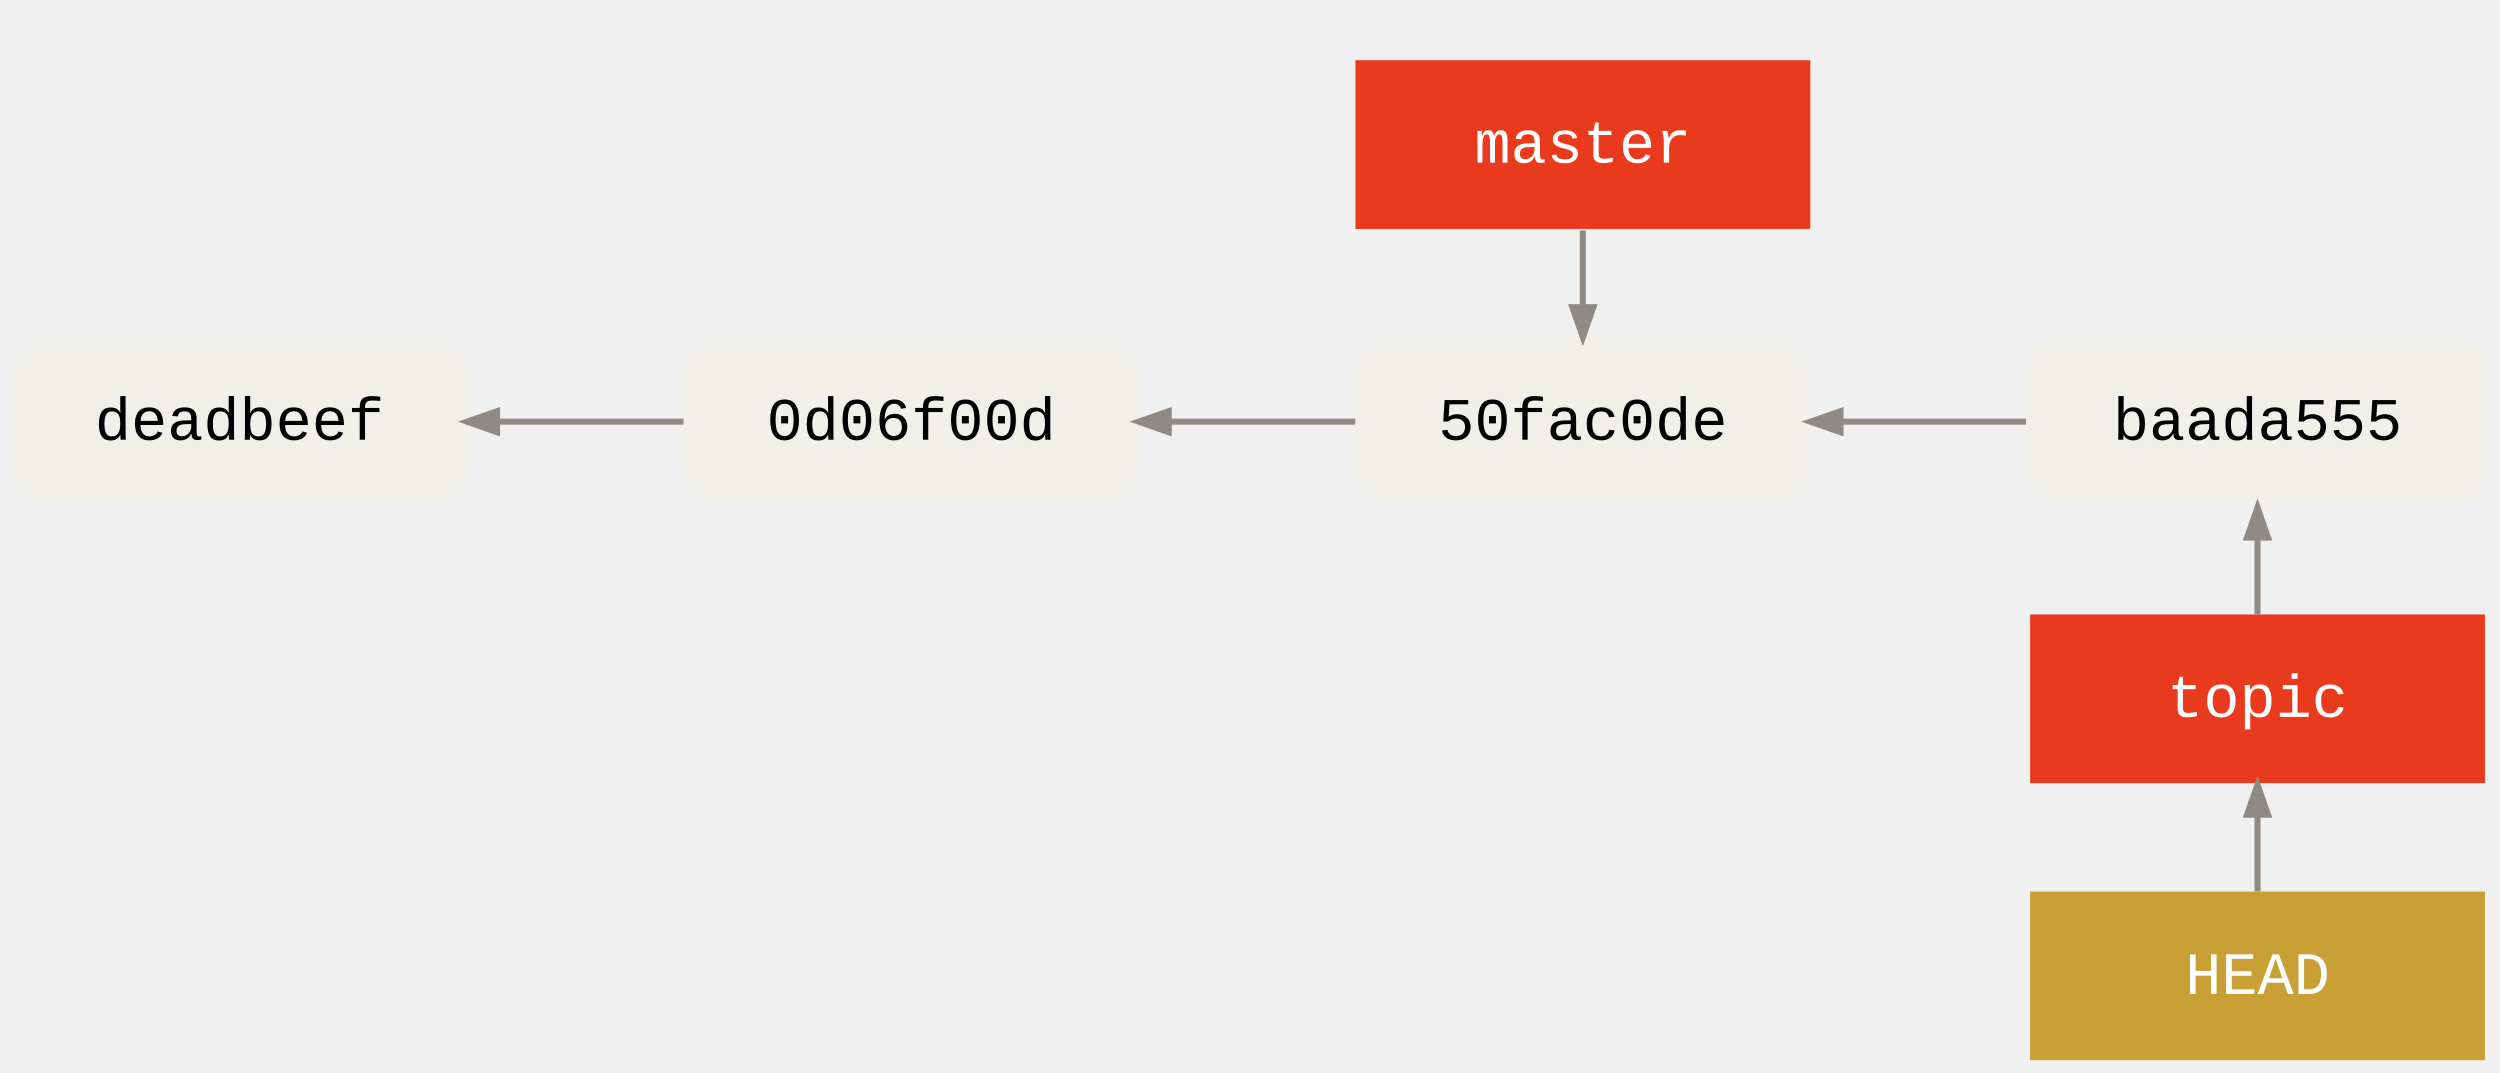
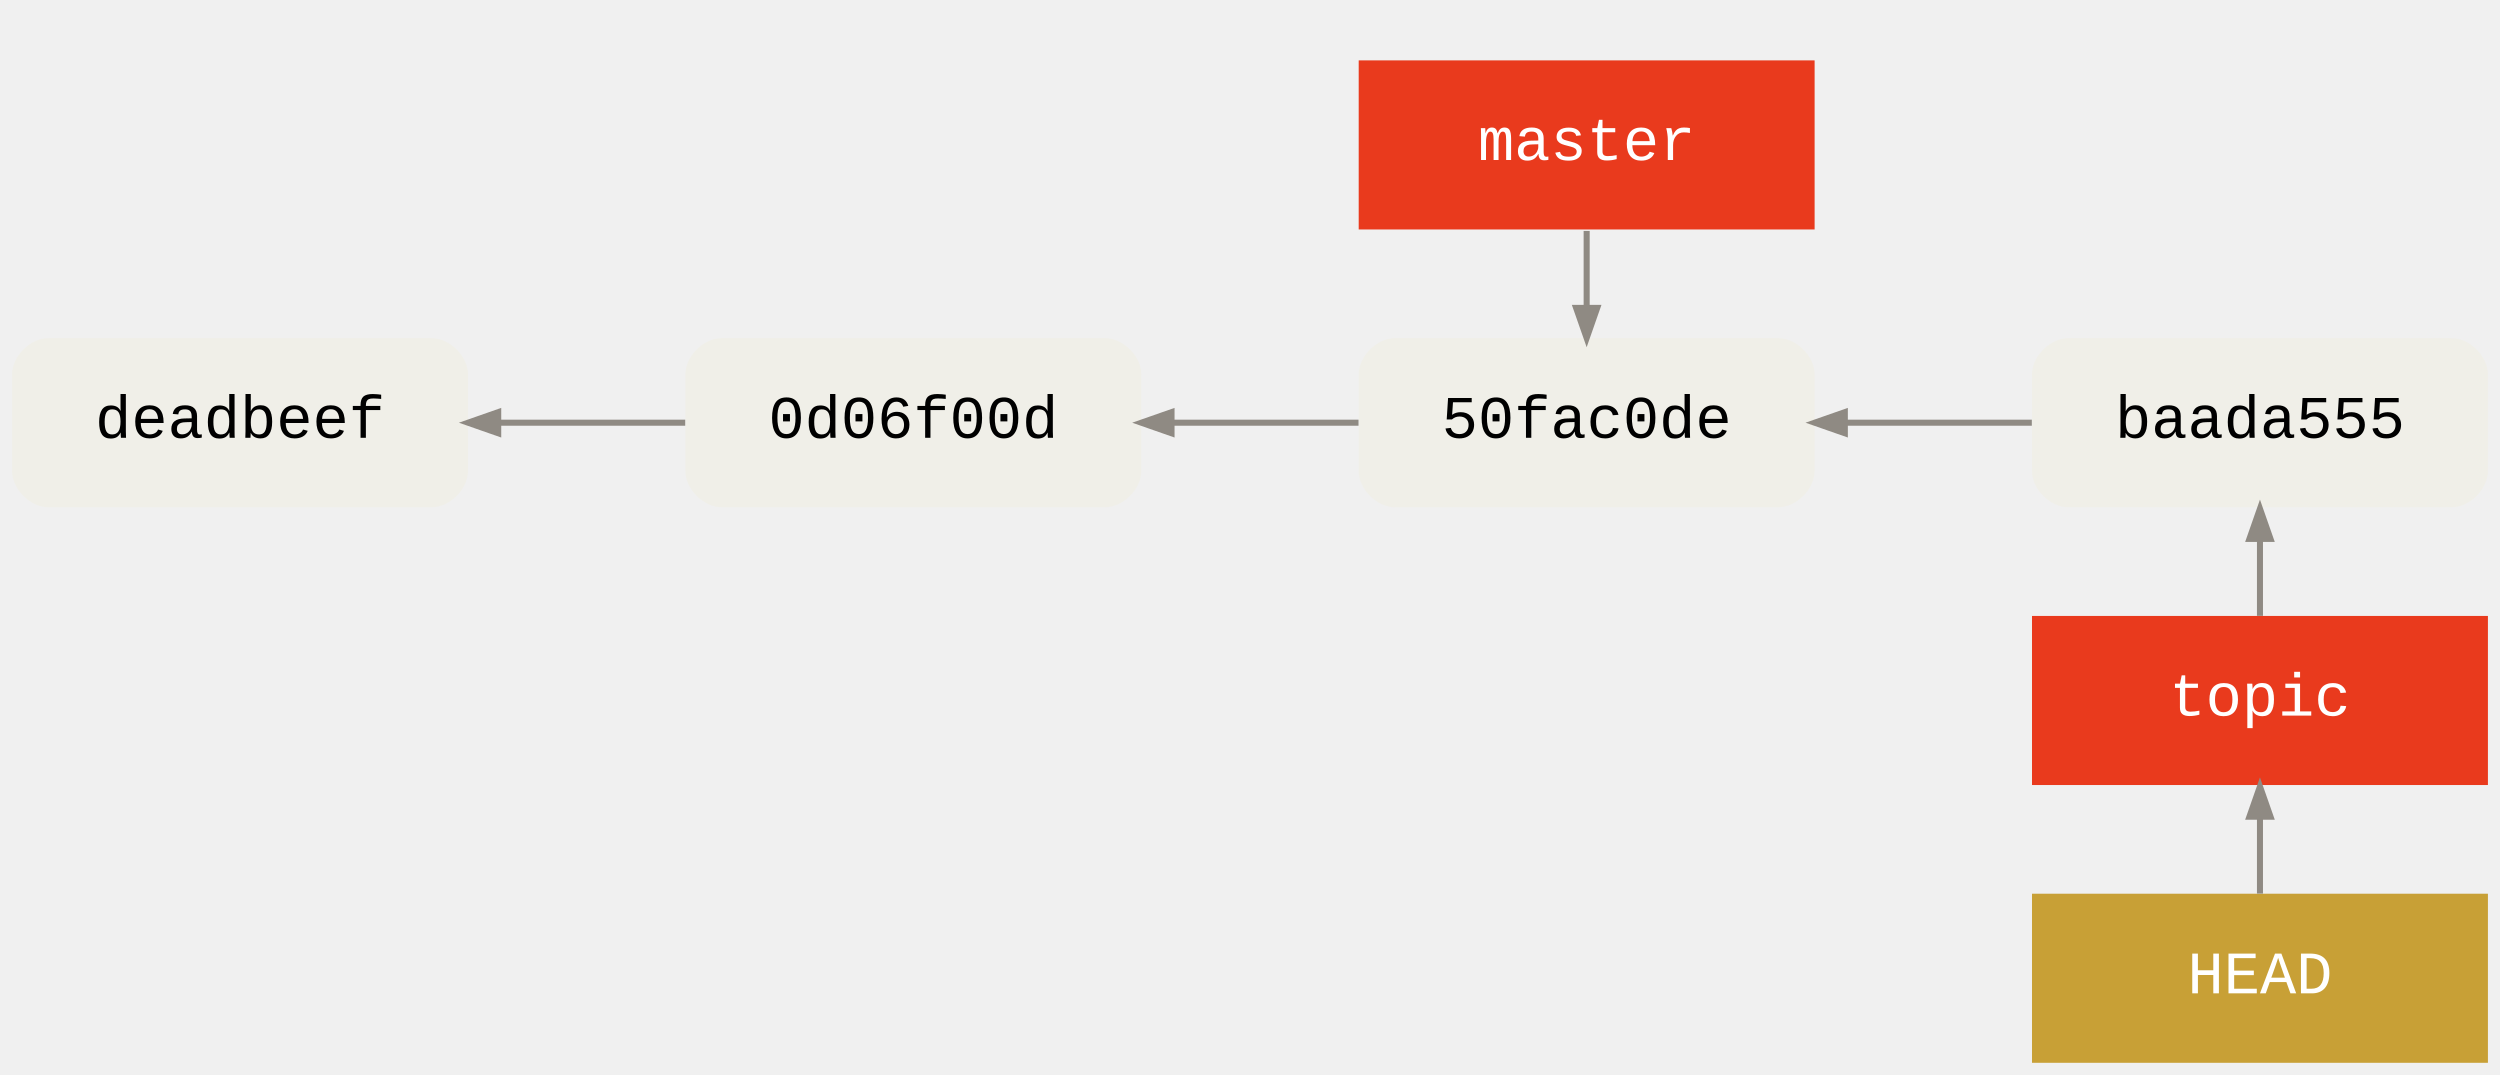
- <svg xmlns="http://www.w3.org/2000/svg" width="830pt" height="356pt" viewBox="0.00 0.00 829.98 356.00">
+ <svg xmlns="http://www.w3.org/2000/svg" width="828pt" height="356pt" viewBox="0.00 0.00 828.00 356.00">
  <g id="graph0" class="graph" transform="scale(1 1) rotate(0) translate(4 352)">
    <g id="clust1" class="cluster">
</g>
    <g id="node1" class="node">
      <path fill="#f0efe8" stroke="black" stroke-width="0" d="M139,-240C139,-240 12,-240 12,-240 6,-240 0,-234 0,-228 0,-228 0,-196 0,-196 0,-190 6,-184 12,-184 12,-184 139,-184 139,-184 145,-184 151,-190 151,-196 151,-196 151,-228 151,-228 151,-234 145,-240 139,-240" />
-       <text text-anchor="middle" x="75.5" y="-206" font-family="Menlo, Monaco, Consolas, Lucida Console, Courier New, monospace" font-size="20.00">deadbeef</text>
+       <text text-anchor="middle" x="75.5" y="-207" font-family="Menlo, Monaco, Consolas, Lucida Console, Courier New, monospace" font-size="20.00">deadbeef</text>
    </g>
    <g id="node2" class="node">
      <path fill="#f0efe8" stroke="black" stroke-width="0" d="M362,-240C362,-240 235,-240 235,-240 229,-240 223,-234 223,-228 223,-228 223,-196 223,-196 223,-190 229,-184 235,-184 235,-184 362,-184 362,-184 368,-184 374,-190 374,-196 374,-196 374,-228 374,-228 374,-234 368,-240 362,-240" />
-       <text text-anchor="middle" x="298.5" y="-206" font-family="Menlo, Monaco, Consolas, Lucida Console, Courier New, monospace" font-size="20.00">0d06f00d</text>
+       <text text-anchor="middle" x="298.5" y="-207" font-family="Menlo, Monaco, Consolas, Lucida Console, Courier New, monospace" font-size="20.00">0d06f00d</text>
    </g>
    <g id="edge1" class="edge">
      <path fill="none" stroke="#8f8a83" stroke-width="2" d="M161.2,-212C181.53,-212 203.1,-212 222.94,-212" />
      <polygon fill="#8f8a83" stroke="#8f8a83" stroke-width="2" points="161.01,-208.5 151.01,-212 161.01,-215.5 161.01,-208.5" />
    </g>
    <g id="node3" class="node">
      <path fill="#f0efe8" stroke="black" stroke-width="0" d="M585,-240C585,-240 458,-240 458,-240 452,-240 446,-234 446,-228 446,-228 446,-196 446,-196 446,-190 452,-184 458,-184 458,-184 585,-184 585,-184 591,-184 597,-190 597,-196 597,-196 597,-228 597,-228 597,-234 591,-240 585,-240" />
-       <text text-anchor="middle" x="521.5" y="-206" font-family="Menlo, Monaco, Consolas, Lucida Console, Courier New, monospace" font-size="20.00">50fac0de</text>
+       <text text-anchor="middle" x="521.5" y="-207" font-family="Menlo, Monaco, Consolas, Lucida Console, Courier New, monospace" font-size="20.00">50fac0de</text>
    </g>
    <g id="edge2" class="edge">
      <path fill="none" stroke="#8f8a83" stroke-width="2" d="M384.2,-212C404.53,-212 426.1,-212 445.94,-212" />
      <polygon fill="#8f8a83" stroke="#8f8a83" stroke-width="2" points="384.01,-208.5 374.01,-212 384.01,-215.5 384.01,-208.5" />
    </g>
    <g id="node4" class="node">
-       <path fill="#f0efe8" stroke="black" stroke-width="0" d="M809.98,-240C809.98,-240 681.01,-240 681.01,-240 675.01,-240 669.01,-234 669.01,-228 669.01,-228 669.01,-196 669.01,-196 669.01,-190 675.01,-184 681.01,-184 681.01,-184 809.98,-184 809.98,-184 815.98,-184 821.98,-190 821.98,-196 821.98,-196 821.98,-228 821.98,-228 821.98,-234 815.98,-240 809.98,-240" />
-       <text text-anchor="middle" x="745.49" y="-206" font-family="Menlo, Monaco, Consolas, Lucida Console, Courier New, monospace" font-size="20.00">baada555</text>
+       <path fill="#f0efe8" stroke="black" stroke-width="0" d="M808,-240C808,-240 681,-240 681,-240 675,-240 669,-234 669,-228 669,-228 669,-196 669,-196 669,-190 675,-184 681,-184 681,-184 808,-184 808,-184 814,-184 820,-190 820,-196 820,-196 820,-228 820,-228 820,-234 814,-240 808,-240" />
+       <text text-anchor="middle" x="744.5" y="-207" font-family="Menlo, Monaco, Consolas, Lucida Console, Courier New, monospace" font-size="20.00">baada555</text>
    </g>
    <g id="edge3" class="edge">
-       <path fill="none" stroke="#8f8a83" stroke-width="2" d="M607.17,-212C627.39,-212 648.84,-212 668.64,-212" />
-       <polygon fill="#8f8a83" stroke="#8f8a83" stroke-width="2" points="607.04,-208.5 597.04,-212 607.04,-215.5 607.04,-208.5" />
+       <path fill="none" stroke="#8f8a83" stroke-width="2" d="M607.2,-212C627.53,-212 649.1,-212 668.94,-212" />
+       <polygon fill="#8f8a83" stroke="#8f8a83" stroke-width="2" points="607.01,-208.5 597.01,-212 607.01,-215.5 607.01,-208.5" />
    </g>
    <g id="node6" class="node">
      <polygon fill="#e93a1d" stroke="black" stroke-width="0" points="597,-332 446,-332 446,-276 597,-276 597,-332" />
-       <text text-anchor="middle" x="521.5" y="-298" font-family="Menlo, Monaco, Consolas, Lucida Console, Courier New, monospace" font-size="20.00" fill="#ffffff">master</text>
+       <text text-anchor="middle" x="521.5" y="-299" font-family="Menlo, Monaco, Consolas, Lucida Console, Courier New, monospace" font-size="20.00" fill="#ffffff">master</text>
    </g>
    <g id="edge4" class="edge">
      <path fill="none" stroke="#8f8a83" stroke-width="2" d="M521.5,-250.29C521.5,-258.7 521.5,-267.11 521.5,-275.51" />
      <polygon fill="#8f8a83" stroke="#8f8a83" stroke-width="2" points="525,-250.03 521.5,-240.03 518,-250.03 525,-250.03" />
    </g>
    <g id="node7" class="node">
-       <polygon fill="#e93a1d" stroke="black" stroke-width="0" points="820.99,-148 669.99,-148 669.99,-92 820.99,-92 820.99,-148" />
-       <text text-anchor="middle" x="745.49" y="-114" font-family="Menlo, Monaco, Consolas, Lucida Console, Courier New, monospace" font-size="20.00" fill="#ffffff">topic</text>
+       <polygon fill="#e93a1d" stroke="black" stroke-width="0" points="820,-148 669,-148 669,-92 820,-92 820,-148" />
+       <text text-anchor="middle" x="744.5" y="-115" font-family="Menlo, Monaco, Consolas, Lucida Console, Courier New, monospace" font-size="20.00" fill="#ffffff">topic</text>
    </g>
    <g id="edge5" class="edge">
-       <path fill="none" stroke="#8f8a83" stroke-width="2" d="M745.49,-173.26C745.49,-164.85 745.49,-156.44 745.49,-148.03" />
-       <polygon fill="#8f8a83" stroke="#8f8a83" stroke-width="2" points="741.99,-173.51 745.49,-183.51 748.99,-173.51 741.99,-173.51" />
+       <path fill="none" stroke="#8f8a83" stroke-width="2" d="M744.5,-173.26C744.5,-164.85 744.5,-156.44 744.5,-148.03" />
+       <polygon fill="#8f8a83" stroke="#8f8a83" stroke-width="2" points="741,-173.51 744.5,-183.51 748,-173.51 741,-173.51" />
    </g>
    <g id="node5" class="node">
-       <polygon fill="#c8a036" stroke="black" stroke-width="0" points="820.99,-56 669.99,-56 669.99,0 820.99,0 820.99,-56" />
-       <text text-anchor="middle" x="745.49" y="-22" font-family="Menlo, Monaco, Consolas, Lucida Console, Courier New, monospace" font-size="20.00" fill="#ffffff">HEAD</text>
+       <polygon fill="#c8a036" stroke="black" stroke-width="0" points="820,-56 669,-56 669,0 820,0 820,-56" />
+       <text text-anchor="middle" x="744.5" y="-23" font-family="Menlo, Monaco, Consolas, Lucida Console, Courier New, monospace" font-size="20.00" fill="#ffffff">HEAD</text>
    </g>
    <g id="edge6" class="edge">
-       <path fill="none" stroke="#8f8a83" stroke-width="2" d="M745.49,-81.26C745.49,-72.85 745.49,-64.44 745.49,-56.03" />
-       <polygon fill="#8f8a83" stroke="#8f8a83" stroke-width="2" points="741.99,-81.51 745.49,-91.51 748.99,-81.51 741.99,-81.51" />
+       <path fill="none" stroke="#8f8a83" stroke-width="2" d="M744.5,-81.26C744.5,-72.85 744.5,-64.44 744.5,-56.03" />
+       <polygon fill="#8f8a83" stroke="#8f8a83" stroke-width="2" points="741,-81.51 744.5,-91.51 748,-81.51 741,-81.51" />
    </g>
  </g>
</svg>
